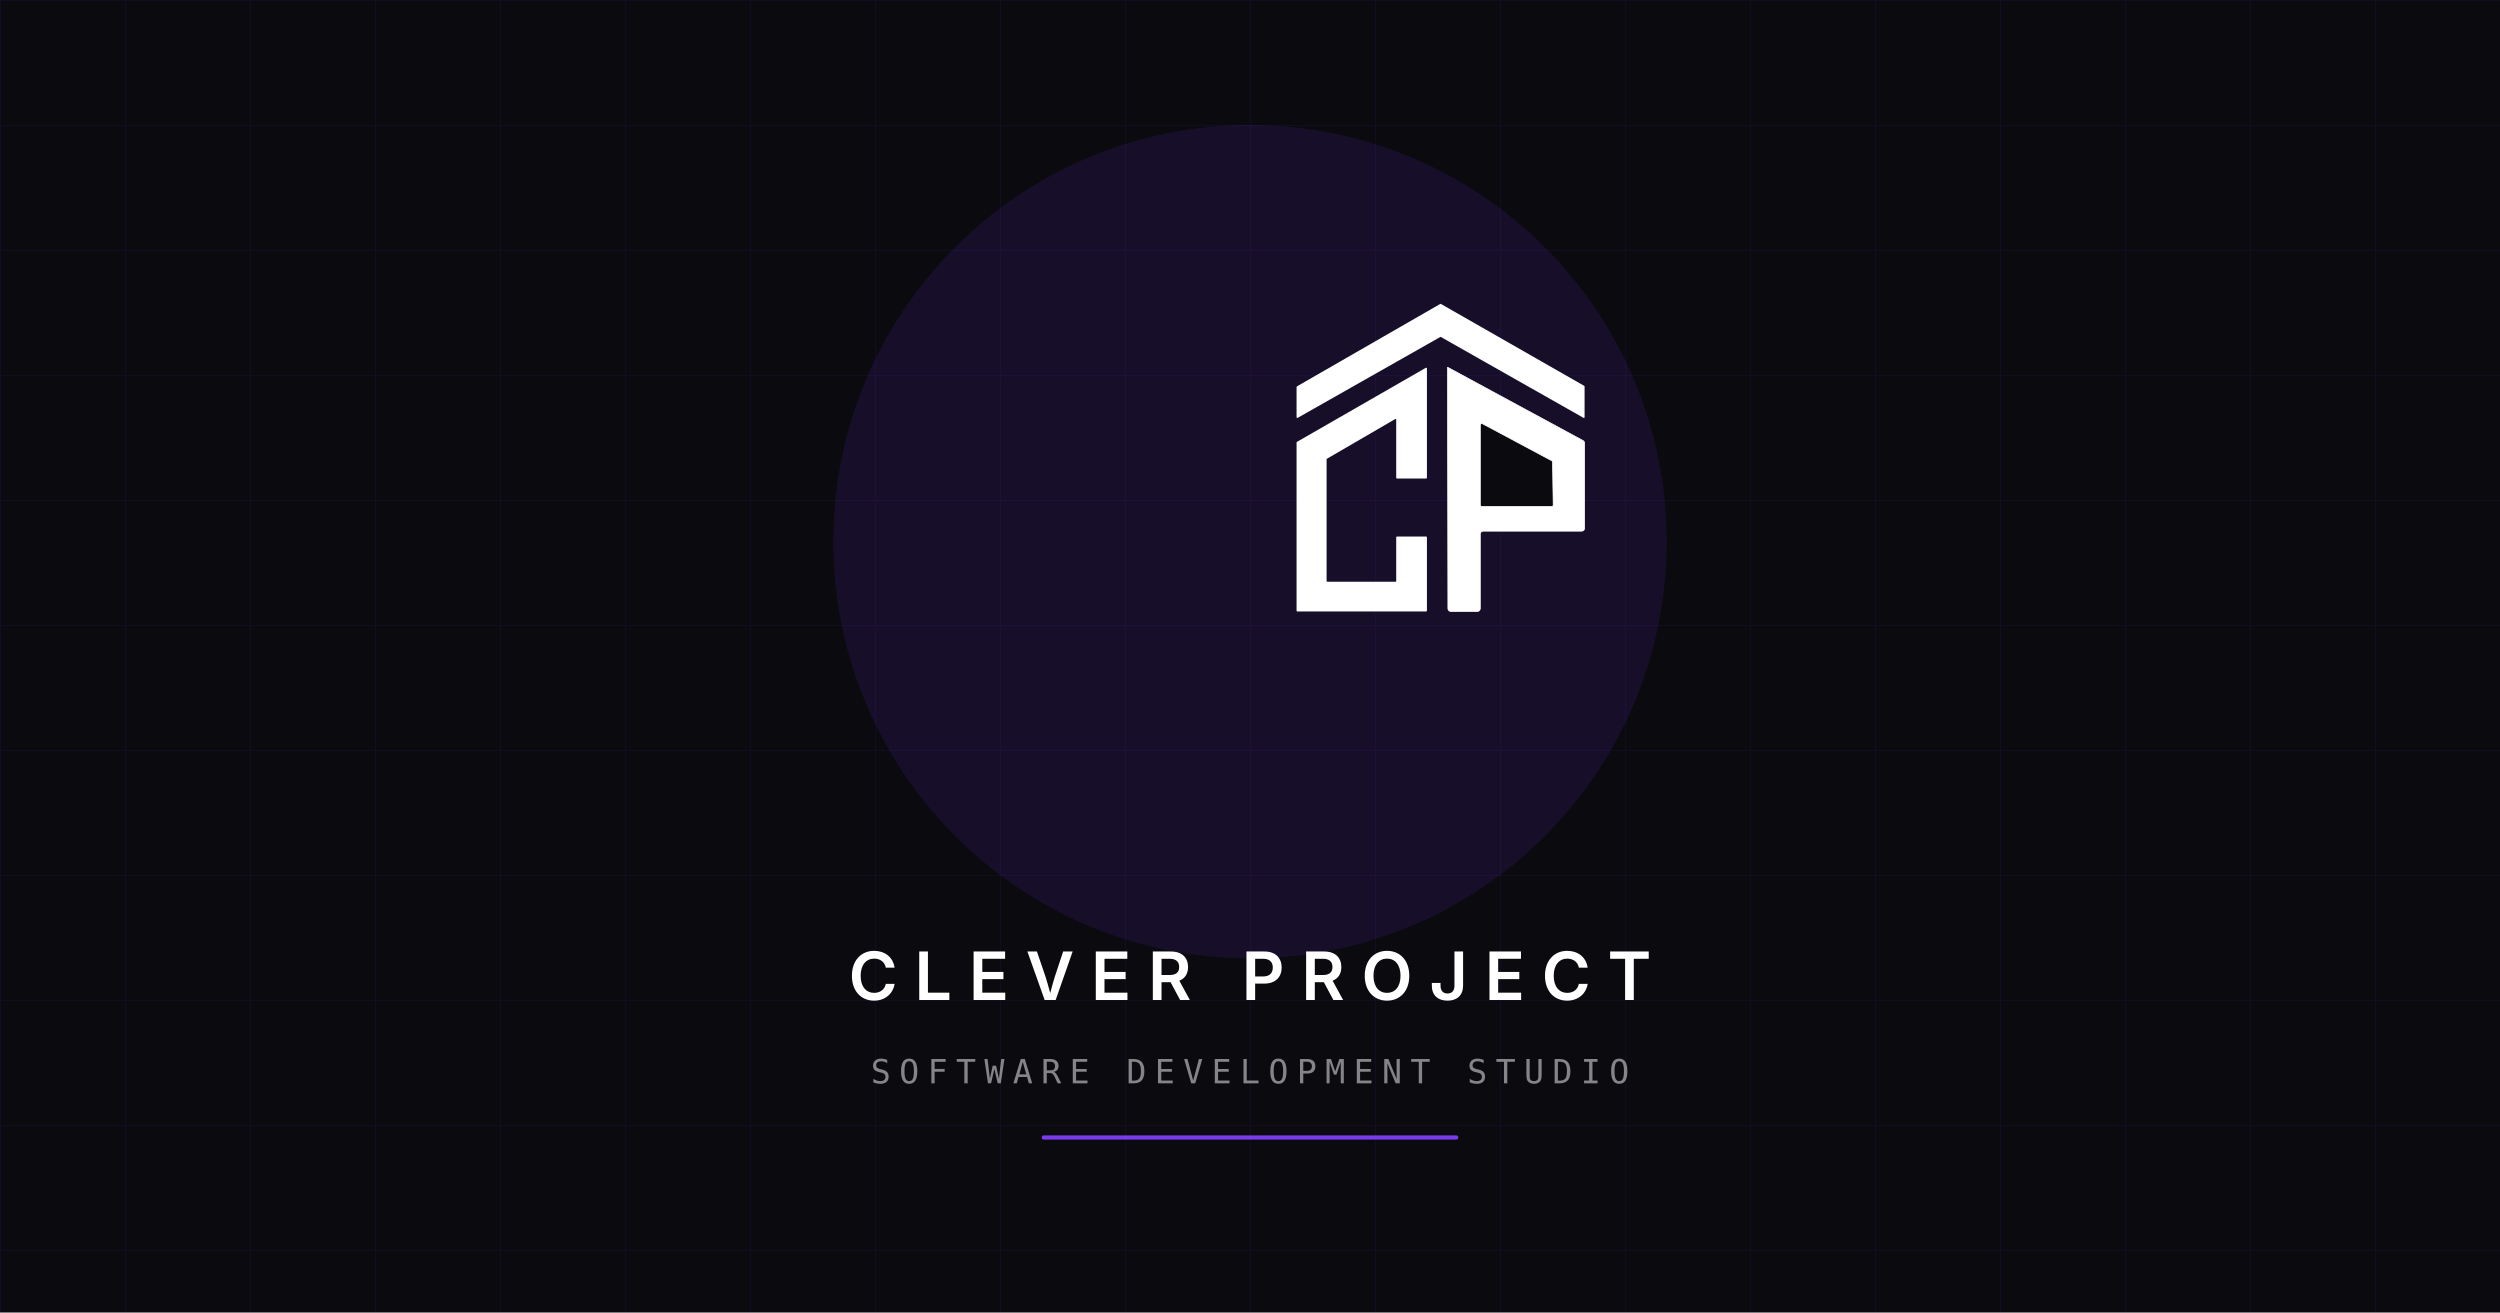
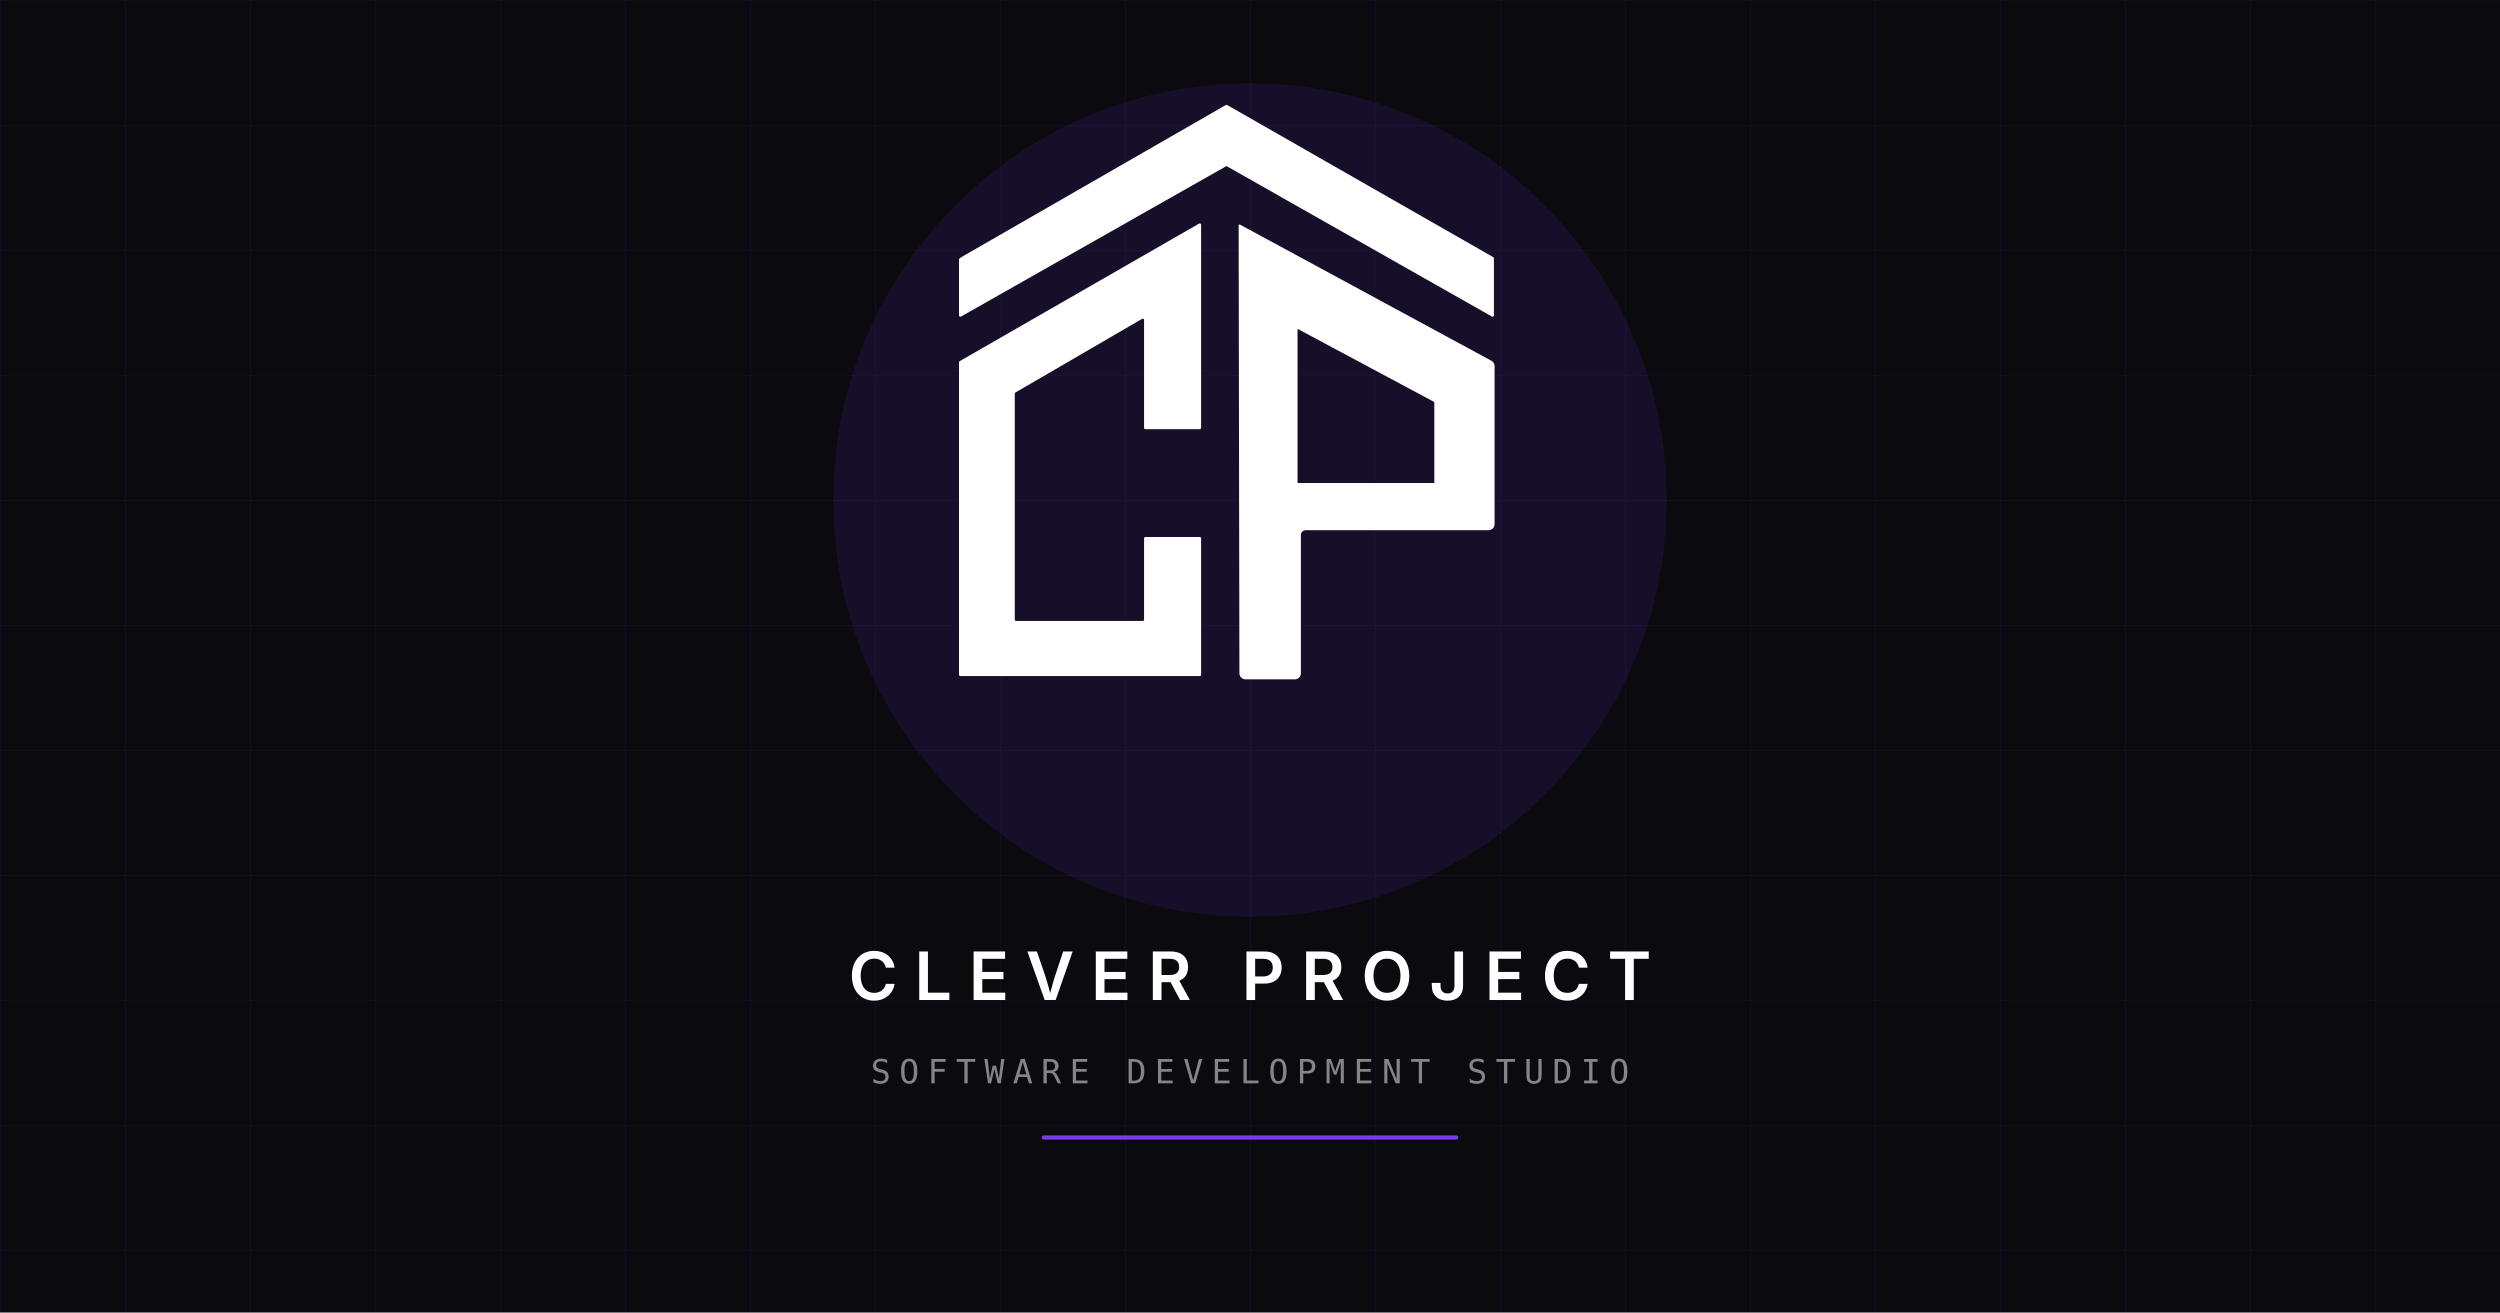
<svg xmlns="http://www.w3.org/2000/svg" width="1200" height="630" viewBox="0 0 1200 630" fill="none">
  <rect width="1200" height="630" fill="#0A0A0F" />
  <defs>
    <pattern id="grid" width="60" height="60" patternUnits="userSpaceOnUse">
      <path d="M 60 0 L 0 0 0 60" fill="none" stroke="rgba(124,58,237,0.08)" stroke-width="1" />
    </pattern>
  </defs>
  <rect width="1200" height="630" fill="url(#grid)" />
-   <circle cx="600" cy="260" r="200" fill="rgba(124,58,237,0.12)" />
-   <g transform="translate(510, 80) scale(0.35)">
-     <path d="M528.565 606.007L528 275.224C528 275.123 528.108 275.059 528.197 275.107L713.905 375.661C715.196 376.36 716 377.71 716 379.178V495.876C716 498.085 714.209 499.876 712 499.876H576.962C574.753 499.876 572.962 501.667 572.962 503.876V606C572.962 608.209 571.172 610 568.962 610H532.565C530.358 610 528.568 608.213 528.565 606.007Z" fill="white" stroke="white" />
-     <path d="M670.968 466H575C573.895 466 573 465.105 573 464V354.335C573 352.825 574.61 351.859 575.942 352.571L670.98 403.308C671.622 403.65 672.027 404.314 672.038 405.041L672.968 463.968C672.986 465.085 672.085 466 670.968 466Z" fill="#0A0A0F" stroke="white" />
-     <path d="M321 343.608V302.368C321 302.031 321.169 301.718 321.45 301.533L323.808 299.978L518.003 188.286C518.311 188.109 518.689 188.108 518.998 188.285L715.496 300.616C715.808 300.794 716 301.125 716 301.484V343.608C716 344.374 715.173 344.856 714.507 344.478L518.993 233.626C518.687 233.453 518.313 233.453 518.007 233.626L322.493 344.478C321.827 344.856 321 344.374 321 343.608Z" fill="white" />
-     <path d="M321 609V378.294C321 377.936 321.191 377.605 321.502 377.427L498.281 275.852C498.948 275.469 499.78 275.95 499.78 276.719V426.689C499.78 427.241 499.332 427.689 498.78 427.689H458.659C458.106 427.689 457.659 427.241 457.659 426.689V347.063C457.659 346.292 456.823 345.811 456.156 346.199L362.682 400.562C362.374 400.741 362.185 401.07 362.185 401.426V568.281C362.185 568.833 362.633 569.281 363.185 569.281H456.659C457.211 569.281 457.659 568.833 457.659 568.281V508.276C457.659 507.724 458.106 507.276 458.659 507.276H498.78C499.332 507.276 499.78 507.724 499.78 508.276V609C499.78 609.552 499.332 610 498.78 610H322C321.448 610 321 609.552 321 609Z" fill="white" />
+   <circle cx="600" cy="240" r="200" fill="rgba(124,58,237,0.12)" />
+   <g transform="translate(460, 50) scale(0.65)">
+     <path d="M207 89.481C207 89.031 207.451 88.734 207.855 88.887L207.936 88.923L393.643 189.478C395.095 190.264 396 191.783 396 193.435V310.132C396 312.617 393.985 314.632 391.5 314.632H256.462C254.529 314.632 252.962 316.199 252.962 318.132V420.256C252.962 422.741 250.947 424.756 248.462 424.756H212.064C209.582 424.756 207.569 422.746 207.564 420.264L207 89.481ZM250.5 279.758H351.5V219.958L351.236 219.817L251.236 166.317L250.5 165.923V279.758Z" fill="white" />
+     <path d="M256.462 170.247L350.5 220.557V278.758H251.5V167.592L256.462 170.247M207 89.481C207 89.031 207.451 88.734 207.855 88.887L207.936 88.923L393.643 189.478C395.095 190.264 396 191.783 396 193.435V310.132C396 312.617 393.985 314.632 391.5 314.632H256.462C254.529 314.632 252.962 316.199 252.962 318.132V420.256C252.962 422.741 250.947 424.756 248.462 424.756H212.064C209.582 424.756 207.569 422.746 207.564 420.264L207 89.481ZM250.5 279.758H351.5V219.958L351.236 219.817L251.236 166.317L250.5 165.923V279.758Z" />
+     <path d="M0.5 155.955V114.715C0.5 114.379 0.669 114.065 0.95 113.88L3.308 112.325L197.503 0.633C197.811 0.456 198.189 0.456 198.498 0.632L394.996 112.963C395.308 113.141 395.5 113.472 395.5 113.831V155.955C395.5 156.722 394.673 157.203 394.007 156.825L198.493 45.973C198.187 45.8 197.813 45.8 197.507 45.973L1.993 156.825C1.327 157.203 0.5 156.722 0.5 155.955Z" fill="white" />
+     <path d="M0.5 421.347V190.641C0.5 190.283 0.691 189.952 1.002 189.774L177.781 88.199C178.448 87.816 179.28 88.297 179.28 89.066V239.036C179.28 239.588 178.832 240.036 178.28 240.036H138.159C137.606 240.036 137.159 239.588 137.159 239.036V159.41C137.159 158.639 136.323 158.158 135.656 158.546L42.182 212.909C41.874 213.088 41.685 213.417 41.685 213.773V380.628C41.685 381.18 42.133 381.628 42.685 381.628H136.159C136.711 381.628 137.159 381.18 137.159 380.628V320.624C137.159 320.071 137.606 319.624 138.159 319.624H178.28C178.832 319.624 179.28 320.071 179.28 320.624V421.347C179.28 421.9 178.832 422.347 178.28 422.347H1.5C0.948 422.347 0.5 421.9 0.5 421.347Z" fill="white" />
  </g>
  <text x="600" y="480" text-anchor="middle" font-family="'Clash Display', 'Inter', sans-serif" font-size="32" font-weight="600" fill="white" letter-spacing="8">CLEVER PROJECT</text>
  <text x="600" y="520" text-anchor="middle" font-family="'JetBrains Mono', monospace" font-size="16" fill="rgba(255,255,255,0.5)" letter-spacing="4">SOFTWARE DEVELOPMENT STUDIO</text>
  <rect x="500" y="545" width="200" height="2" rx="1" fill="#7C3AED" />
</svg>
